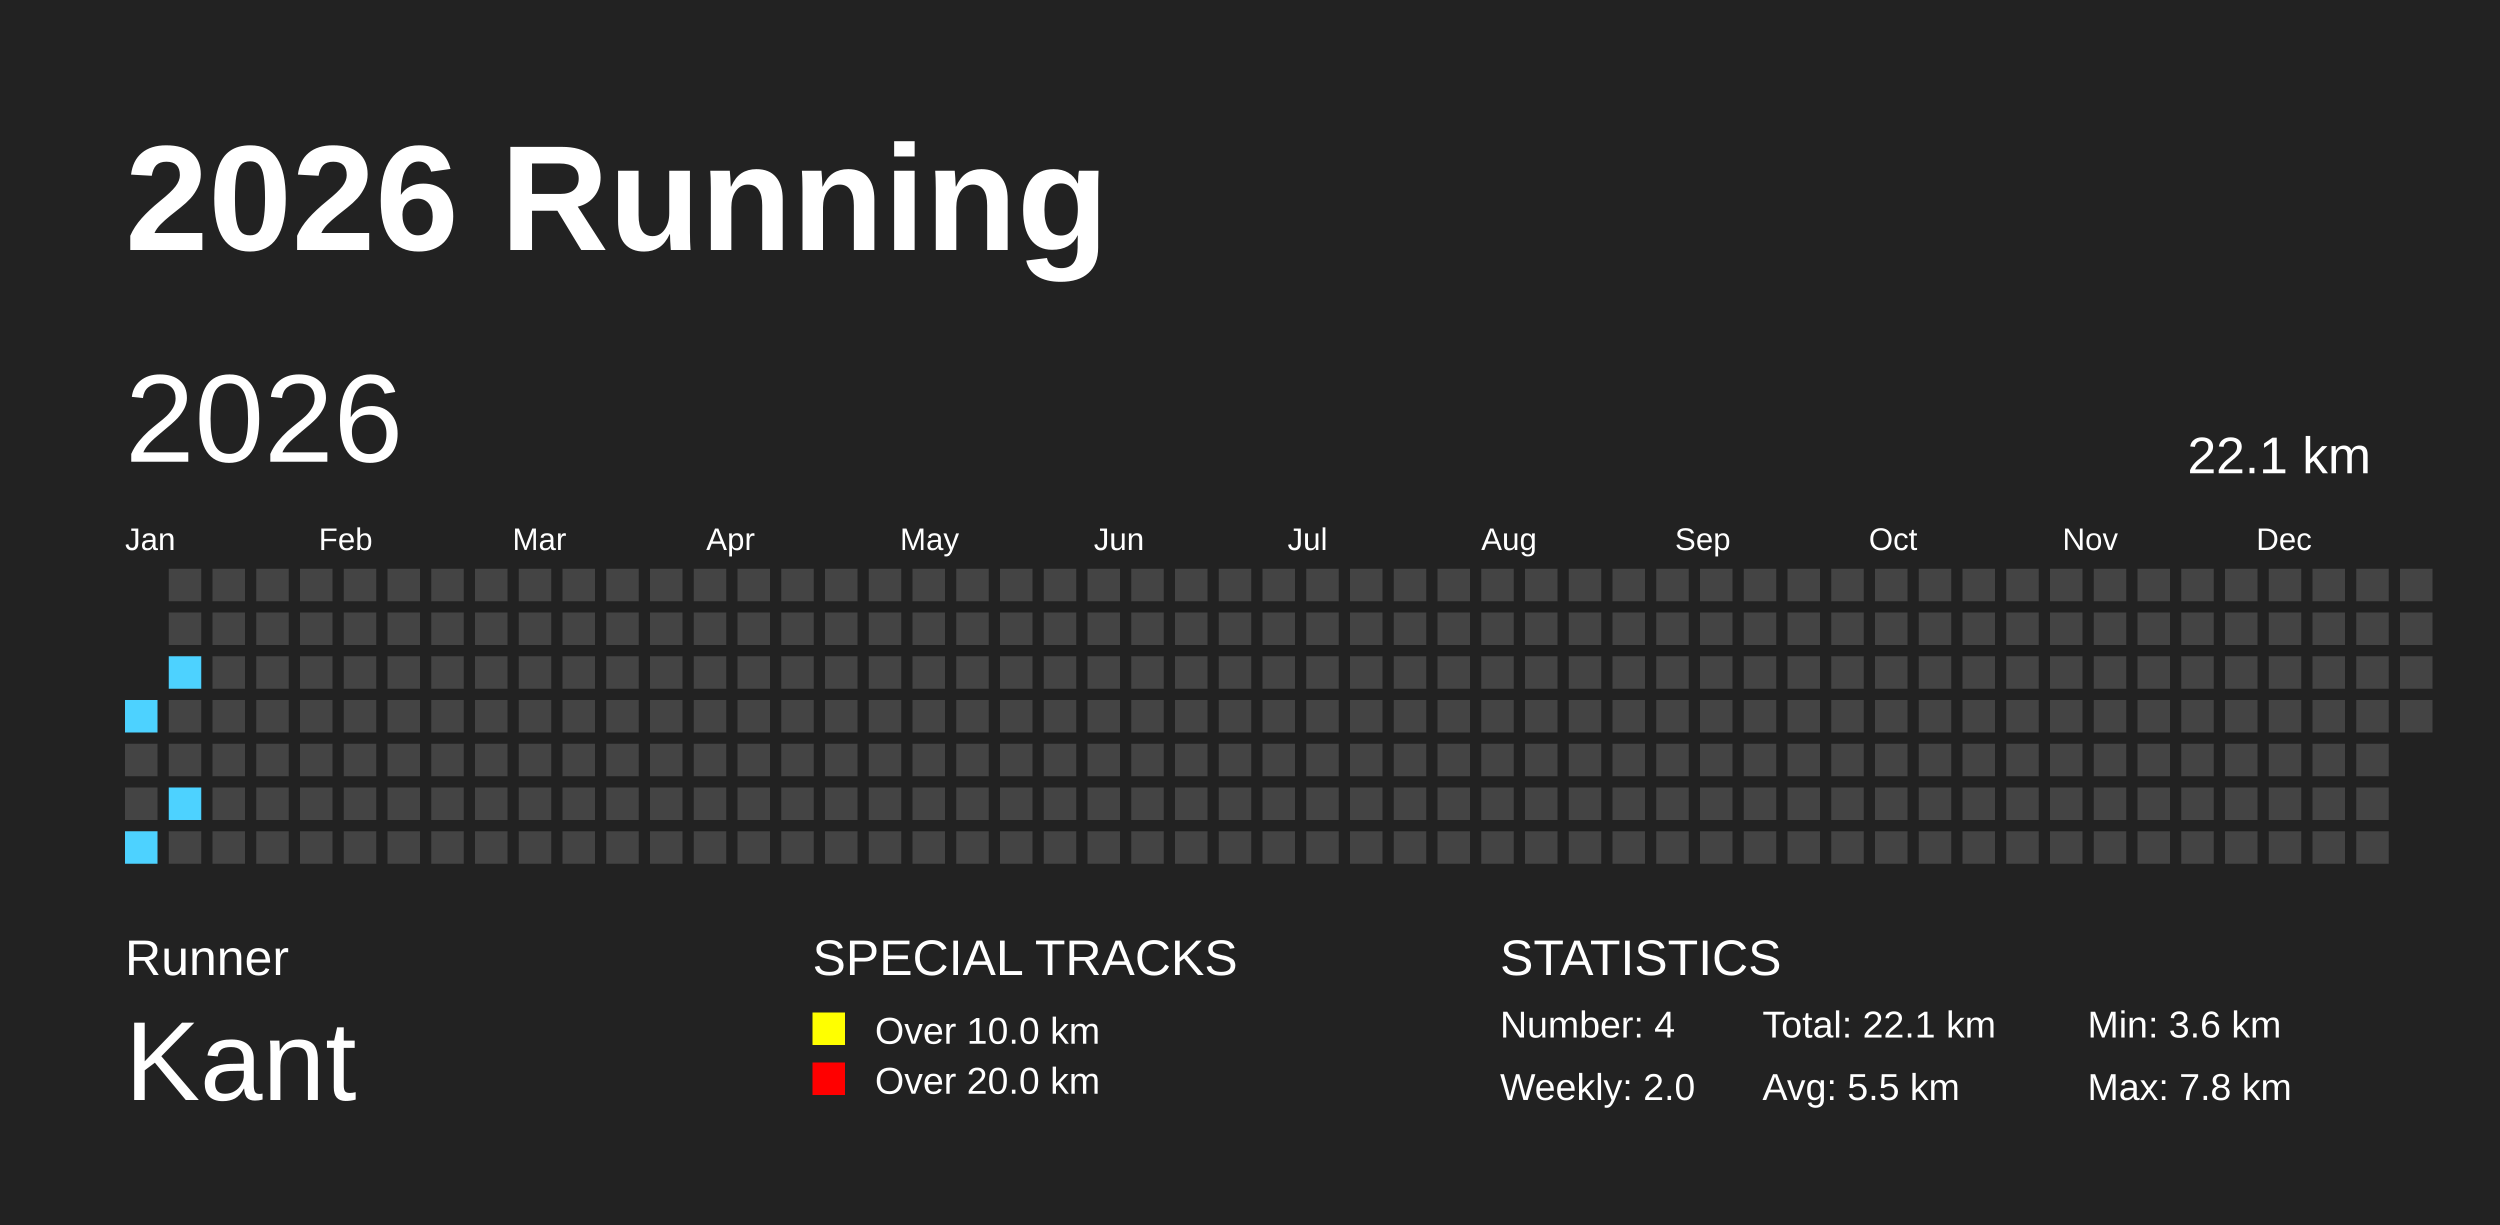
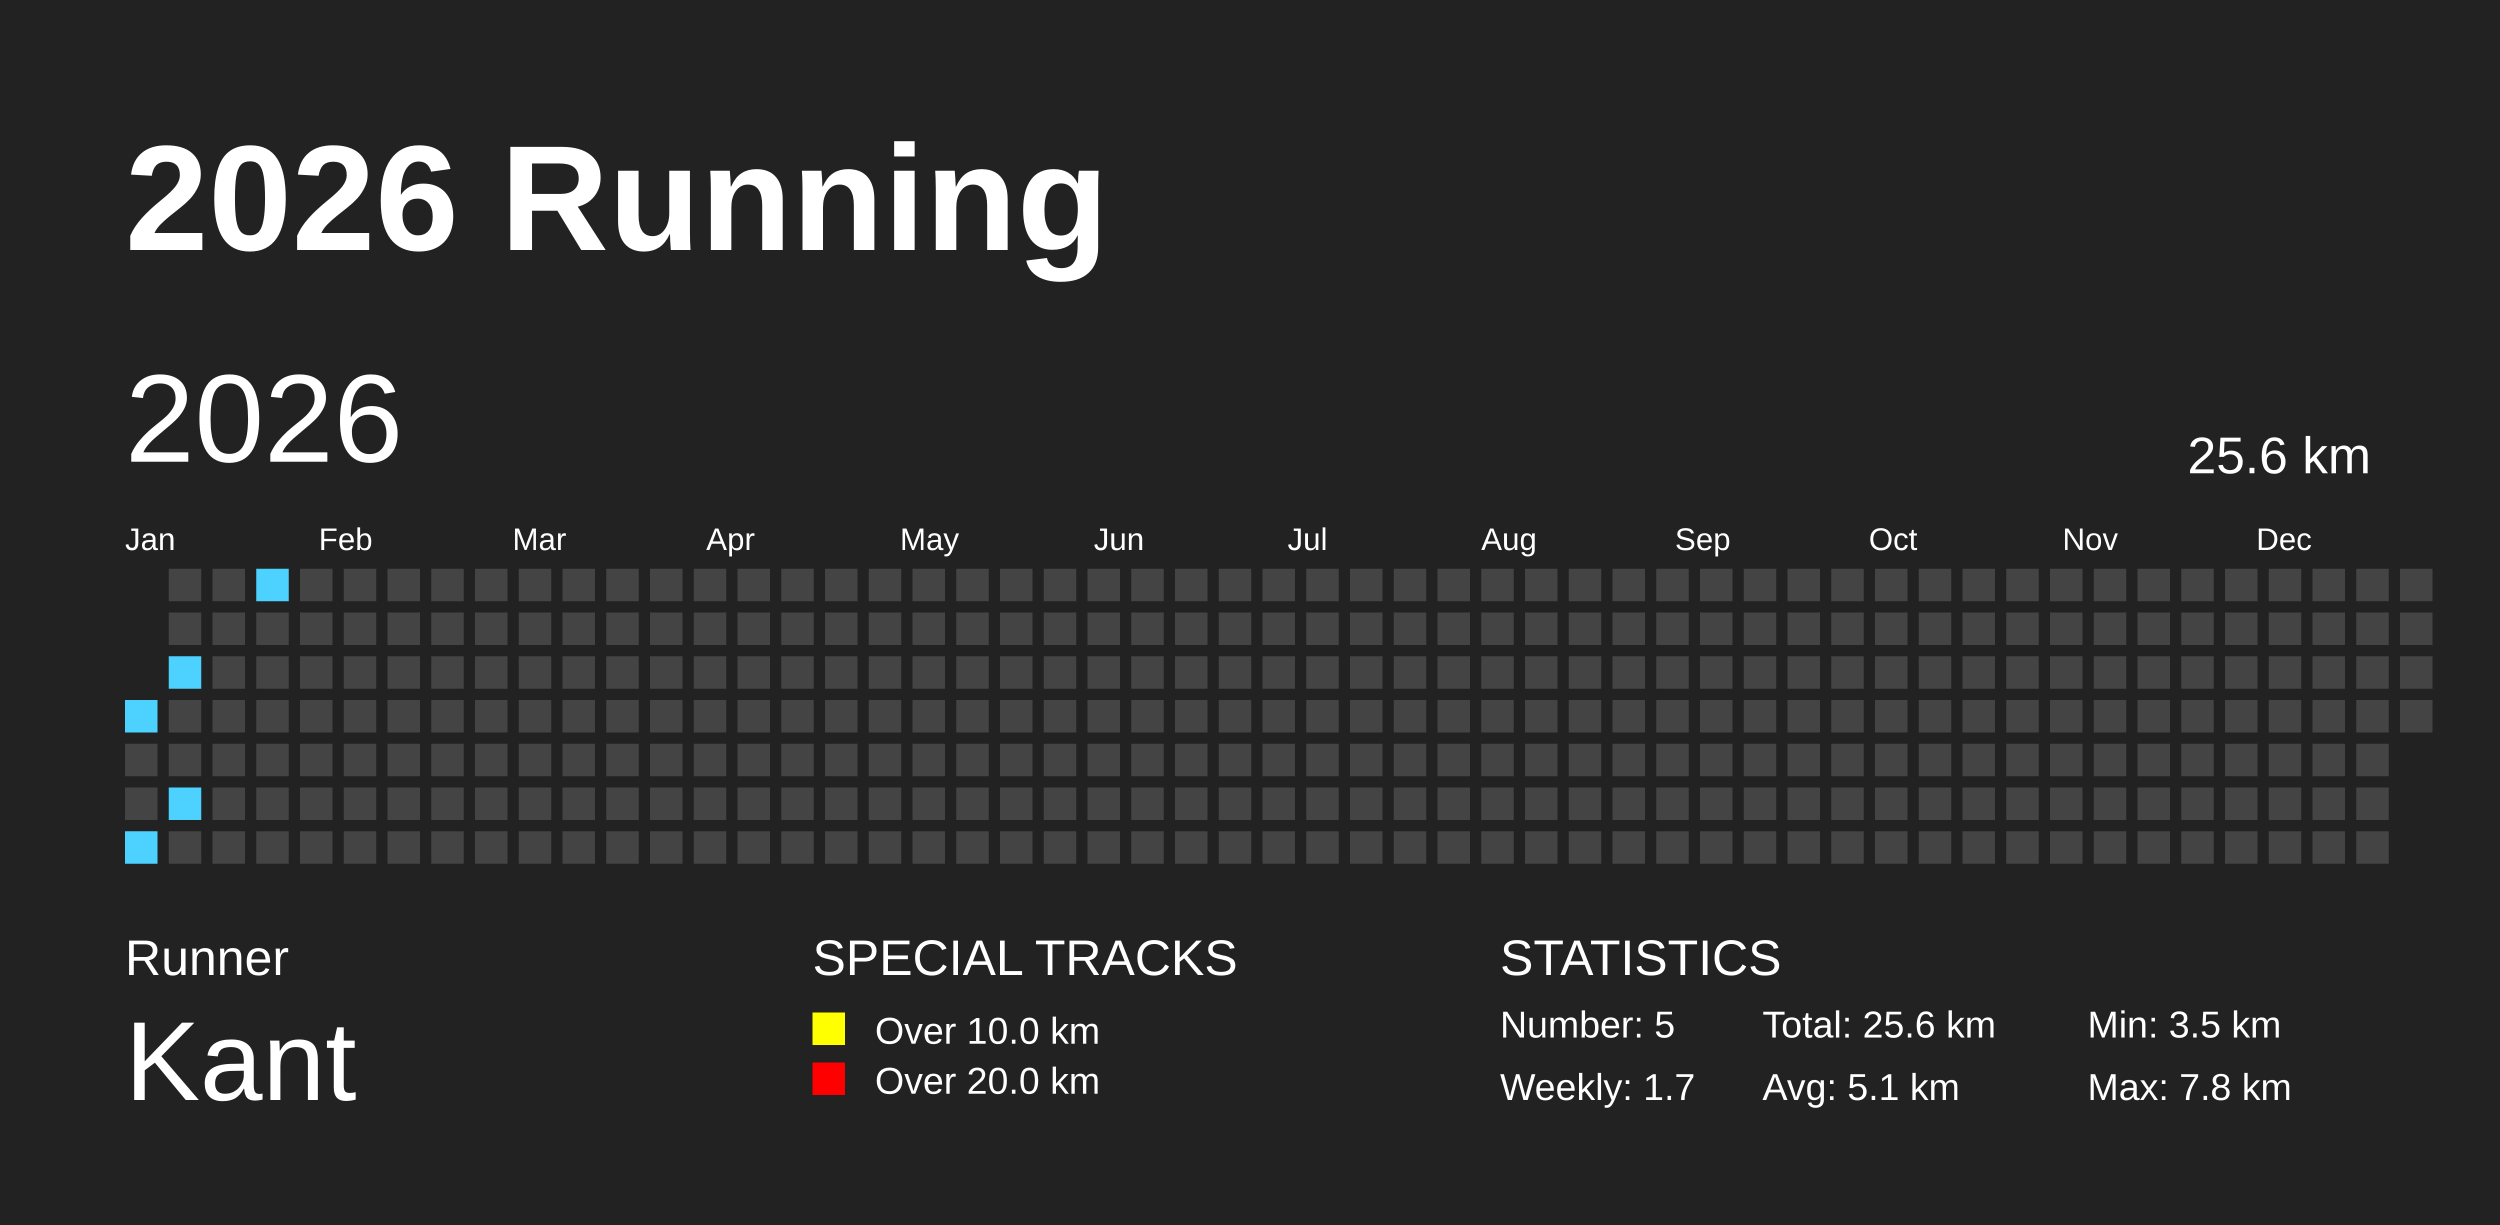
<svg xmlns="http://www.w3.org/2000/svg" baseProfile="full" height="98mm" version="1.1" viewBox="0,0,200,98" width="200mm">
  <defs />
  <rect fill="#222222" height="98" width="200" x="0" y="0" />
  <text fill="#FFFFFF" style="font-size:12px; font-family:Arial; font-weight:bold;" x="10" y="20">2026 Running</text>
  <text fill="#FFFFFF" style="font-size:4px; font-family:Arial" x="10" y="78">Runner</text>
  <text fill="#FFFFFF" style="font-size:9px; font-family:Arial" x="10" y="88">Kant</text>
  <text fill="#FFFFFF" style="font-size:4px; font-family:Arial" x="65" y="78">SPECIAL TRACKS</text>
  <rect fill="yellow" height="2.6" width="2.6" x="65" y="81" />
  <text fill="#FFFFFF" style="font-size:3px; font-family:Arial" x="70" y="83.5">Over 10.0 km</text>
  <rect fill="red" height="2.6" width="2.6" x="65" y="85" />
  <text fill="#FFFFFF" style="font-size:3px; font-family:Arial" x="70" y="87.5">Over 20.0 km</text>
  <text fill="#FFFFFF" style="font-size:4px; font-family:Arial" x="120" y="78">STATISTICS</text>
-   <text fill="#FFFFFF" style="font-size:3px; font-family:Arial" x="120" y="83">Number: 4</text>
-   <text fill="#FFFFFF" style="font-size:3px; font-family:Arial" x="120" y="88">Weekly: 2.0</text>
-   <text fill="#FFFFFF" style="font-size:3px; font-family:Arial" x="141" y="83">Total: 22.1 km</text>
-   <text fill="#FFFFFF" style="font-size:3px; font-family:Arial" x="141" y="88">Avg: 5.5 km</text>
-   <text fill="#FFFFFF" style="font-size:3px; font-family:Arial" x="167" y="83">Min: 3.6 km</text>
+   <text fill="#FFFFFF" style="font-size:3px; font-family:Arial" x="120" y="83">Number: 5</text>
+   <text fill="#FFFFFF" style="font-size:3px; font-family:Arial" x="120" y="88">Weekly: 1.7</text>
+   <text fill="#FFFFFF" style="font-size:3px; font-family:Arial" x="141" y="83">Total: 25.6 km</text>
+   <text fill="#FFFFFF" style="font-size:3px; font-family:Arial" x="141" y="88">Avg: 5.1 km</text>
+   <text fill="#FFFFFF" style="font-size:3px; font-family:Arial" x="167" y="83">Min: 3.5 km</text>
  <text fill="#FFFFFF" style="font-size:3px; font-family:Arial" x="167" y="88">Max: 7.8 km</text>
  <text dominant-baseline="hanging" fill="#FFFFFF" style="font-size:10.0px; font-family:Arial;" x="10" y="30">2026</text>
-   <text dominant-baseline="hanging" fill="#FFFFFF" style="font-size:4.125px; font-family:Arial;" x="175" y="35">22.1 km</text>
+   <text dominant-baseline="hanging" fill="#FFFFFF" style="font-size:4.125px; font-family:Arial;" x="175" y="35">25.6 km</text>
  <text fill="#FFFFFF" style="font-size:2.5px; font-family:Arial" x="10.0" y="44">Jan</text>
  <text fill="#FFFFFF" style="font-size:2.5px; font-family:Arial" x="25.5" y="44">Feb</text>
  <text fill="#FFFFFF" style="font-size:2.5px; font-family:Arial" x="41.0" y="44">Mar</text>
  <text fill="#FFFFFF" style="font-size:2.5px; font-family:Arial" x="56.5" y="44">Apr</text>
  <text fill="#FFFFFF" style="font-size:2.5px; font-family:Arial" x="72.0" y="44">May</text>
  <text fill="#FFFFFF" style="font-size:2.5px; font-family:Arial" x="87.5" y="44">Jun</text>
  <text fill="#FFFFFF" style="font-size:2.5px; font-family:Arial" x="103.0" y="44">Jul</text>
  <text fill="#FFFFFF" style="font-size:2.5px; font-family:Arial" x="118.5" y="44">Aug</text>
  <text fill="#FFFFFF" style="font-size:2.5px; font-family:Arial" x="134.0" y="44">Sep</text>
  <text fill="#FFFFFF" style="font-size:2.5px; font-family:Arial" x="149.5" y="44">Oct</text>
  <text fill="#FFFFFF" style="font-size:2.5px; font-family:Arial" x="165.0" y="44">Nov</text>
  <text fill="#FFFFFF" style="font-size:2.5px; font-family:Arial" x="180.5" y="44">Dec</text>
  <rect fill="#4DD2FF" height="2.6" width="2.6" x="10.0" y="56.0" />
  <rect fill="#444444" height="2.6" width="2.6" x="10.0" y="59.5" />
  <rect fill="#444444" height="2.6" width="2.6" x="10.0" y="63.0" />
  <rect fill="#4DD2FF" height="2.6" width="2.6" x="10.0" y="66.5" />
  <rect fill="#444444" height="2.6" width="2.6" x="13.5" y="45.5" />
  <rect fill="#444444" height="2.6" width="2.6" x="13.5" y="49.0" />
  <rect fill="#4DD2FF" height="2.6" width="2.6" x="13.5" y="52.5" />
  <rect fill="#444444" height="2.6" width="2.6" x="13.5" y="56.0" />
  <rect fill="#444444" height="2.6" width="2.6" x="13.5" y="59.5" />
  <rect fill="#4DD2FF" height="2.6" width="2.6" x="13.5" y="63.0" />
  <rect fill="#444444" height="2.6" width="2.6" x="13.5" y="66.5" />
  <rect fill="#444444" height="2.6" width="2.6" x="17.0" y="45.5" />
  <rect fill="#444444" height="2.6" width="2.6" x="17.0" y="49.0" />
  <rect fill="#444444" height="2.6" width="2.6" x="17.0" y="52.5" />
  <rect fill="#444444" height="2.6" width="2.6" x="17.0" y="56.0" />
  <rect fill="#444444" height="2.6" width="2.6" x="17.0" y="59.5" />
  <rect fill="#444444" height="2.6" width="2.6" x="17.0" y="63.0" />
  <rect fill="#444444" height="2.6" width="2.6" x="17.0" y="66.5" />
-   <rect fill="#444444" height="2.6" width="2.6" x="20.5" y="45.5" />
+   <rect fill="#4DD2FF" height="2.6" width="2.6" x="20.5" y="45.5" />
  <rect fill="#444444" height="2.6" width="2.6" x="20.5" y="49.0" />
  <rect fill="#444444" height="2.6" width="2.6" x="20.5" y="52.5" />
  <rect fill="#444444" height="2.6" width="2.6" x="20.5" y="56.0" />
  <rect fill="#444444" height="2.6" width="2.6" x="20.5" y="59.5" />
  <rect fill="#444444" height="2.6" width="2.6" x="20.5" y="63.0" />
  <rect fill="#444444" height="2.6" width="2.6" x="20.5" y="66.5" />
  <rect fill="#444444" height="2.6" width="2.6" x="24.0" y="45.5" />
  <rect fill="#444444" height="2.6" width="2.6" x="24.0" y="49.0" />
  <rect fill="#444444" height="2.6" width="2.6" x="24.0" y="52.5" />
  <rect fill="#444444" height="2.6" width="2.6" x="24.0" y="56.0" />
  <rect fill="#444444" height="2.6" width="2.6" x="24.0" y="59.5" />
  <rect fill="#444444" height="2.6" width="2.6" x="24.0" y="63.0" />
  <rect fill="#444444" height="2.6" width="2.6" x="24.0" y="66.5" />
  <rect fill="#444444" height="2.6" width="2.6" x="27.5" y="45.5" />
  <rect fill="#444444" height="2.6" width="2.6" x="27.5" y="49.0" />
  <rect fill="#444444" height="2.6" width="2.6" x="27.5" y="52.5" />
  <rect fill="#444444" height="2.6" width="2.6" x="27.5" y="56.0" />
  <rect fill="#444444" height="2.6" width="2.6" x="27.5" y="59.5" />
  <rect fill="#444444" height="2.6" width="2.6" x="27.5" y="63.0" />
  <rect fill="#444444" height="2.6" width="2.6" x="27.5" y="66.5" />
  <rect fill="#444444" height="2.6" width="2.6" x="31.0" y="45.5" />
  <rect fill="#444444" height="2.6" width="2.6" x="31.0" y="49.0" />
  <rect fill="#444444" height="2.6" width="2.6" x="31.0" y="52.5" />
  <rect fill="#444444" height="2.6" width="2.6" x="31.0" y="56.0" />
  <rect fill="#444444" height="2.6" width="2.6" x="31.0" y="59.5" />
  <rect fill="#444444" height="2.6" width="2.6" x="31.0" y="63.0" />
  <rect fill="#444444" height="2.6" width="2.6" x="31.0" y="66.5" />
  <rect fill="#444444" height="2.6" width="2.6" x="34.5" y="45.5" />
  <rect fill="#444444" height="2.6" width="2.6" x="34.5" y="49.0" />
  <rect fill="#444444" height="2.6" width="2.6" x="34.5" y="52.5" />
  <rect fill="#444444" height="2.6" width="2.6" x="34.5" y="56.0" />
  <rect fill="#444444" height="2.6" width="2.6" x="34.5" y="59.5" />
  <rect fill="#444444" height="2.6" width="2.6" x="34.5" y="63.0" />
  <rect fill="#444444" height="2.6" width="2.6" x="34.5" y="66.5" />
  <rect fill="#444444" height="2.6" width="2.6" x="38.0" y="45.5" />
  <rect fill="#444444" height="2.6" width="2.6" x="38.0" y="49.0" />
  <rect fill="#444444" height="2.6" width="2.6" x="38.0" y="52.5" />
  <rect fill="#444444" height="2.6" width="2.6" x="38.0" y="56.0" />
  <rect fill="#444444" height="2.6" width="2.6" x="38.0" y="59.5" />
  <rect fill="#444444" height="2.6" width="2.6" x="38.0" y="63.0" />
  <rect fill="#444444" height="2.6" width="2.6" x="38.0" y="66.5" />
  <rect fill="#444444" height="2.6" width="2.6" x="41.5" y="45.5" />
  <rect fill="#444444" height="2.6" width="2.6" x="41.5" y="49.0" />
  <rect fill="#444444" height="2.6" width="2.6" x="41.5" y="52.5" />
  <rect fill="#444444" height="2.6" width="2.6" x="41.5" y="56.0" />
  <rect fill="#444444" height="2.6" width="2.6" x="41.5" y="59.5" />
  <rect fill="#444444" height="2.6" width="2.6" x="41.5" y="63.0" />
  <rect fill="#444444" height="2.6" width="2.6" x="41.5" y="66.5" />
  <rect fill="#444444" height="2.6" width="2.6" x="45.0" y="45.5" />
  <rect fill="#444444" height="2.6" width="2.6" x="45.0" y="49.0" />
  <rect fill="#444444" height="2.6" width="2.6" x="45.0" y="52.5" />
  <rect fill="#444444" height="2.6" width="2.6" x="45.0" y="56.0" />
  <rect fill="#444444" height="2.6" width="2.6" x="45.0" y="59.5" />
  <rect fill="#444444" height="2.6" width="2.6" x="45.0" y="63.0" />
  <rect fill="#444444" height="2.6" width="2.6" x="45.0" y="66.5" />
  <rect fill="#444444" height="2.6" width="2.6" x="48.5" y="45.5" />
  <rect fill="#444444" height="2.6" width="2.6" x="48.5" y="49.0" />
  <rect fill="#444444" height="2.6" width="2.6" x="48.5" y="52.5" />
  <rect fill="#444444" height="2.6" width="2.6" x="48.5" y="56.0" />
  <rect fill="#444444" height="2.6" width="2.6" x="48.5" y="59.5" />
  <rect fill="#444444" height="2.6" width="2.6" x="48.5" y="63.0" />
  <rect fill="#444444" height="2.6" width="2.6" x="48.5" y="66.5" />
  <rect fill="#444444" height="2.6" width="2.6" x="52.0" y="45.5" />
  <rect fill="#444444" height="2.6" width="2.6" x="52.0" y="49.0" />
  <rect fill="#444444" height="2.6" width="2.6" x="52.0" y="52.5" />
  <rect fill="#444444" height="2.6" width="2.6" x="52.0" y="56.0" />
  <rect fill="#444444" height="2.6" width="2.6" x="52.0" y="59.5" />
  <rect fill="#444444" height="2.6" width="2.6" x="52.0" y="63.0" />
  <rect fill="#444444" height="2.6" width="2.6" x="52.0" y="66.5" />
  <rect fill="#444444" height="2.6" width="2.6" x="55.5" y="45.5" />
  <rect fill="#444444" height="2.6" width="2.6" x="55.5" y="49.0" />
  <rect fill="#444444" height="2.6" width="2.6" x="55.5" y="52.5" />
  <rect fill="#444444" height="2.6" width="2.6" x="55.5" y="56.0" />
  <rect fill="#444444" height="2.6" width="2.6" x="55.5" y="59.5" />
  <rect fill="#444444" height="2.6" width="2.6" x="55.5" y="63.0" />
  <rect fill="#444444" height="2.6" width="2.6" x="55.5" y="66.5" />
  <rect fill="#444444" height="2.6" width="2.6" x="59.0" y="45.5" />
  <rect fill="#444444" height="2.6" width="2.6" x="59.0" y="49.0" />
  <rect fill="#444444" height="2.6" width="2.6" x="59.0" y="52.5" />
  <rect fill="#444444" height="2.6" width="2.6" x="59.0" y="56.0" />
  <rect fill="#444444" height="2.6" width="2.6" x="59.0" y="59.5" />
  <rect fill="#444444" height="2.6" width="2.6" x="59.0" y="63.0" />
  <rect fill="#444444" height="2.6" width="2.6" x="59.0" y="66.5" />
  <rect fill="#444444" height="2.6" width="2.6" x="62.5" y="45.5" />
  <rect fill="#444444" height="2.6" width="2.6" x="62.5" y="49.0" />
  <rect fill="#444444" height="2.6" width="2.6" x="62.5" y="52.5" />
  <rect fill="#444444" height="2.6" width="2.6" x="62.5" y="56.0" />
  <rect fill="#444444" height="2.6" width="2.6" x="62.5" y="59.5" />
  <rect fill="#444444" height="2.6" width="2.6" x="62.5" y="63.0" />
  <rect fill="#444444" height="2.6" width="2.6" x="62.5" y="66.5" />
  <rect fill="#444444" height="2.6" width="2.6" x="66.0" y="45.5" />
  <rect fill="#444444" height="2.6" width="2.6" x="66.0" y="49.0" />
  <rect fill="#444444" height="2.6" width="2.6" x="66.0" y="52.5" />
  <rect fill="#444444" height="2.6" width="2.6" x="66.0" y="56.0" />
  <rect fill="#444444" height="2.6" width="2.6" x="66.0" y="59.5" />
  <rect fill="#444444" height="2.6" width="2.6" x="66.0" y="63.0" />
  <rect fill="#444444" height="2.6" width="2.6" x="66.0" y="66.5" />
  <rect fill="#444444" height="2.6" width="2.6" x="69.5" y="45.5" />
  <rect fill="#444444" height="2.6" width="2.6" x="69.5" y="49.0" />
  <rect fill="#444444" height="2.6" width="2.6" x="69.5" y="52.5" />
  <rect fill="#444444" height="2.6" width="2.6" x="69.5" y="56.0" />
  <rect fill="#444444" height="2.6" width="2.6" x="69.5" y="59.5" />
  <rect fill="#444444" height="2.6" width="2.6" x="69.5" y="63.0" />
  <rect fill="#444444" height="2.6" width="2.6" x="69.5" y="66.5" />
  <rect fill="#444444" height="2.6" width="2.6" x="73.0" y="45.5" />
  <rect fill="#444444" height="2.6" width="2.6" x="73.0" y="49.0" />
  <rect fill="#444444" height="2.6" width="2.6" x="73.0" y="52.5" />
  <rect fill="#444444" height="2.6" width="2.6" x="73.0" y="56.0" />
  <rect fill="#444444" height="2.6" width="2.6" x="73.0" y="59.5" />
  <rect fill="#444444" height="2.6" width="2.6" x="73.0" y="63.0" />
  <rect fill="#444444" height="2.6" width="2.6" x="73.0" y="66.5" />
  <rect fill="#444444" height="2.6" width="2.6" x="76.5" y="45.5" />
  <rect fill="#444444" height="2.6" width="2.6" x="76.5" y="49.0" />
  <rect fill="#444444" height="2.6" width="2.6" x="76.5" y="52.5" />
  <rect fill="#444444" height="2.6" width="2.6" x="76.5" y="56.0" />
  <rect fill="#444444" height="2.6" width="2.6" x="76.5" y="59.5" />
  <rect fill="#444444" height="2.6" width="2.6" x="76.5" y="63.0" />
  <rect fill="#444444" height="2.6" width="2.6" x="76.5" y="66.5" />
  <rect fill="#444444" height="2.6" width="2.6" x="80.0" y="45.5" />
  <rect fill="#444444" height="2.6" width="2.6" x="80.0" y="49.0" />
  <rect fill="#444444" height="2.6" width="2.6" x="80.0" y="52.5" />
  <rect fill="#444444" height="2.6" width="2.6" x="80.0" y="56.0" />
  <rect fill="#444444" height="2.6" width="2.6" x="80.0" y="59.5" />
  <rect fill="#444444" height="2.6" width="2.6" x="80.0" y="63.0" />
  <rect fill="#444444" height="2.6" width="2.6" x="80.0" y="66.5" />
  <rect fill="#444444" height="2.6" width="2.6" x="83.5" y="45.5" />
  <rect fill="#444444" height="2.6" width="2.6" x="83.5" y="49.0" />
  <rect fill="#444444" height="2.6" width="2.6" x="83.5" y="52.5" />
  <rect fill="#444444" height="2.6" width="2.6" x="83.5" y="56.0" />
  <rect fill="#444444" height="2.6" width="2.6" x="83.5" y="59.5" />
  <rect fill="#444444" height="2.6" width="2.6" x="83.5" y="63.0" />
  <rect fill="#444444" height="2.6" width="2.6" x="83.5" y="66.5" />
  <rect fill="#444444" height="2.6" width="2.6" x="87.0" y="45.5" />
  <rect fill="#444444" height="2.6" width="2.6" x="87.0" y="49.0" />
  <rect fill="#444444" height="2.6" width="2.6" x="87.0" y="52.5" />
  <rect fill="#444444" height="2.6" width="2.6" x="87.0" y="56.0" />
  <rect fill="#444444" height="2.6" width="2.6" x="87.0" y="59.5" />
  <rect fill="#444444" height="2.6" width="2.6" x="87.0" y="63.0" />
  <rect fill="#444444" height="2.6" width="2.6" x="87.0" y="66.5" />
  <rect fill="#444444" height="2.6" width="2.6" x="90.5" y="45.5" />
  <rect fill="#444444" height="2.6" width="2.6" x="90.5" y="49.0" />
  <rect fill="#444444" height="2.6" width="2.6" x="90.5" y="52.5" />
  <rect fill="#444444" height="2.6" width="2.6" x="90.5" y="56.0" />
  <rect fill="#444444" height="2.6" width="2.6" x="90.5" y="59.5" />
  <rect fill="#444444" height="2.6" width="2.6" x="90.5" y="63.0" />
  <rect fill="#444444" height="2.6" width="2.6" x="90.5" y="66.5" />
  <rect fill="#444444" height="2.6" width="2.6" x="94.0" y="45.5" />
  <rect fill="#444444" height="2.6" width="2.6" x="94.0" y="49.0" />
  <rect fill="#444444" height="2.6" width="2.6" x="94.0" y="52.5" />
  <rect fill="#444444" height="2.6" width="2.6" x="94.0" y="56.0" />
  <rect fill="#444444" height="2.6" width="2.6" x="94.0" y="59.5" />
  <rect fill="#444444" height="2.6" width="2.6" x="94.0" y="63.0" />
  <rect fill="#444444" height="2.6" width="2.6" x="94.0" y="66.5" />
  <rect fill="#444444" height="2.6" width="2.6" x="97.5" y="45.5" />
  <rect fill="#444444" height="2.6" width="2.6" x="97.5" y="49.0" />
  <rect fill="#444444" height="2.6" width="2.6" x="97.5" y="52.5" />
  <rect fill="#444444" height="2.6" width="2.6" x="97.5" y="56.0" />
  <rect fill="#444444" height="2.6" width="2.6" x="97.5" y="59.5" />
  <rect fill="#444444" height="2.6" width="2.6" x="97.5" y="63.0" />
  <rect fill="#444444" height="2.6" width="2.6" x="97.5" y="66.5" />
  <rect fill="#444444" height="2.6" width="2.6" x="101.0" y="45.5" />
  <rect fill="#444444" height="2.6" width="2.6" x="101.0" y="49.0" />
  <rect fill="#444444" height="2.6" width="2.6" x="101.0" y="52.5" />
  <rect fill="#444444" height="2.6" width="2.6" x="101.0" y="56.0" />
  <rect fill="#444444" height="2.6" width="2.6" x="101.0" y="59.5" />
  <rect fill="#444444" height="2.6" width="2.6" x="101.0" y="63.0" />
  <rect fill="#444444" height="2.6" width="2.6" x="101.0" y="66.5" />
  <rect fill="#444444" height="2.6" width="2.6" x="104.5" y="45.5" />
  <rect fill="#444444" height="2.6" width="2.6" x="104.5" y="49.0" />
  <rect fill="#444444" height="2.6" width="2.6" x="104.5" y="52.5" />
  <rect fill="#444444" height="2.6" width="2.6" x="104.5" y="56.0" />
  <rect fill="#444444" height="2.6" width="2.6" x="104.5" y="59.5" />
  <rect fill="#444444" height="2.6" width="2.6" x="104.5" y="63.0" />
  <rect fill="#444444" height="2.6" width="2.6" x="104.5" y="66.5" />
  <rect fill="#444444" height="2.6" width="2.6" x="108.0" y="45.5" />
  <rect fill="#444444" height="2.6" width="2.6" x="108.0" y="49.0" />
  <rect fill="#444444" height="2.6" width="2.6" x="108.0" y="52.5" />
  <rect fill="#444444" height="2.6" width="2.6" x="108.0" y="56.0" />
  <rect fill="#444444" height="2.6" width="2.6" x="108.0" y="59.5" />
  <rect fill="#444444" height="2.6" width="2.6" x="108.0" y="63.0" />
  <rect fill="#444444" height="2.6" width="2.6" x="108.0" y="66.5" />
  <rect fill="#444444" height="2.6" width="2.6" x="111.5" y="45.5" />
  <rect fill="#444444" height="2.6" width="2.6" x="111.5" y="49.0" />
  <rect fill="#444444" height="2.6" width="2.6" x="111.5" y="52.5" />
  <rect fill="#444444" height="2.6" width="2.6" x="111.5" y="56.0" />
  <rect fill="#444444" height="2.6" width="2.6" x="111.5" y="59.5" />
  <rect fill="#444444" height="2.6" width="2.6" x="111.5" y="63.0" />
  <rect fill="#444444" height="2.6" width="2.6" x="111.5" y="66.5" />
  <rect fill="#444444" height="2.6" width="2.6" x="115.0" y="45.5" />
  <rect fill="#444444" height="2.6" width="2.6" x="115.0" y="49.0" />
  <rect fill="#444444" height="2.6" width="2.6" x="115.0" y="52.5" />
  <rect fill="#444444" height="2.6" width="2.6" x="115.0" y="56.0" />
  <rect fill="#444444" height="2.6" width="2.6" x="115.0" y="59.5" />
  <rect fill="#444444" height="2.6" width="2.6" x="115.0" y="63.0" />
  <rect fill="#444444" height="2.6" width="2.6" x="115.0" y="66.5" />
  <rect fill="#444444" height="2.6" width="2.6" x="118.5" y="45.5" />
  <rect fill="#444444" height="2.6" width="2.6" x="118.5" y="49.0" />
  <rect fill="#444444" height="2.6" width="2.6" x="118.5" y="52.5" />
  <rect fill="#444444" height="2.6" width="2.6" x="118.5" y="56.0" />
  <rect fill="#444444" height="2.6" width="2.6" x="118.5" y="59.5" />
  <rect fill="#444444" height="2.6" width="2.6" x="118.5" y="63.0" />
  <rect fill="#444444" height="2.6" width="2.6" x="118.5" y="66.5" />
  <rect fill="#444444" height="2.6" width="2.6" x="122.0" y="45.5" />
  <rect fill="#444444" height="2.6" width="2.6" x="122.0" y="49.0" />
  <rect fill="#444444" height="2.6" width="2.6" x="122.0" y="52.5" />
  <rect fill="#444444" height="2.6" width="2.6" x="122.0" y="56.0" />
  <rect fill="#444444" height="2.6" width="2.6" x="122.0" y="59.5" />
  <rect fill="#444444" height="2.6" width="2.6" x="122.0" y="63.0" />
  <rect fill="#444444" height="2.6" width="2.6" x="122.0" y="66.5" />
  <rect fill="#444444" height="2.6" width="2.6" x="125.5" y="45.5" />
  <rect fill="#444444" height="2.6" width="2.6" x="125.5" y="49.0" />
  <rect fill="#444444" height="2.6" width="2.6" x="125.5" y="52.5" />
  <rect fill="#444444" height="2.6" width="2.6" x="125.5" y="56.0" />
  <rect fill="#444444" height="2.6" width="2.6" x="125.5" y="59.5" />
  <rect fill="#444444" height="2.6" width="2.6" x="125.5" y="63.0" />
  <rect fill="#444444" height="2.6" width="2.6" x="125.5" y="66.5" />
  <rect fill="#444444" height="2.6" width="2.6" x="129.0" y="45.5" />
  <rect fill="#444444" height="2.6" width="2.6" x="129.0" y="49.0" />
  <rect fill="#444444" height="2.6" width="2.6" x="129.0" y="52.5" />
  <rect fill="#444444" height="2.6" width="2.6" x="129.0" y="56.0" />
  <rect fill="#444444" height="2.6" width="2.6" x="129.0" y="59.5" />
  <rect fill="#444444" height="2.6" width="2.6" x="129.0" y="63.0" />
  <rect fill="#444444" height="2.6" width="2.6" x="129.0" y="66.5" />
  <rect fill="#444444" height="2.6" width="2.6" x="132.5" y="45.5" />
  <rect fill="#444444" height="2.6" width="2.6" x="132.5" y="49.0" />
  <rect fill="#444444" height="2.6" width="2.6" x="132.5" y="52.5" />
  <rect fill="#444444" height="2.6" width="2.6" x="132.5" y="56.0" />
  <rect fill="#444444" height="2.6" width="2.6" x="132.5" y="59.5" />
  <rect fill="#444444" height="2.6" width="2.6" x="132.5" y="63.0" />
  <rect fill="#444444" height="2.6" width="2.6" x="132.5" y="66.5" />
  <rect fill="#444444" height="2.6" width="2.6" x="136.0" y="45.5" />
  <rect fill="#444444" height="2.6" width="2.6" x="136.0" y="49.0" />
  <rect fill="#444444" height="2.6" width="2.6" x="136.0" y="52.5" />
  <rect fill="#444444" height="2.6" width="2.6" x="136.0" y="56.0" />
  <rect fill="#444444" height="2.6" width="2.6" x="136.0" y="59.5" />
  <rect fill="#444444" height="2.6" width="2.6" x="136.0" y="63.0" />
  <rect fill="#444444" height="2.6" width="2.6" x="136.0" y="66.5" />
  <rect fill="#444444" height="2.6" width="2.6" x="139.5" y="45.5" />
  <rect fill="#444444" height="2.6" width="2.6" x="139.5" y="49.0" />
  <rect fill="#444444" height="2.6" width="2.6" x="139.5" y="52.5" />
  <rect fill="#444444" height="2.6" width="2.6" x="139.5" y="56.0" />
  <rect fill="#444444" height="2.6" width="2.6" x="139.5" y="59.5" />
  <rect fill="#444444" height="2.6" width="2.6" x="139.5" y="63.0" />
  <rect fill="#444444" height="2.6" width="2.6" x="139.5" y="66.5" />
  <rect fill="#444444" height="2.6" width="2.6" x="143.0" y="45.5" />
  <rect fill="#444444" height="2.6" width="2.6" x="143.0" y="49.0" />
  <rect fill="#444444" height="2.6" width="2.6" x="143.0" y="52.5" />
  <rect fill="#444444" height="2.6" width="2.6" x="143.0" y="56.0" />
  <rect fill="#444444" height="2.6" width="2.6" x="143.0" y="59.5" />
  <rect fill="#444444" height="2.6" width="2.6" x="143.0" y="63.0" />
  <rect fill="#444444" height="2.6" width="2.6" x="143.0" y="66.5" />
  <rect fill="#444444" height="2.6" width="2.6" x="146.5" y="45.5" />
  <rect fill="#444444" height="2.6" width="2.6" x="146.5" y="49.0" />
  <rect fill="#444444" height="2.6" width="2.6" x="146.5" y="52.5" />
  <rect fill="#444444" height="2.6" width="2.6" x="146.5" y="56.0" />
  <rect fill="#444444" height="2.6" width="2.6" x="146.5" y="59.5" />
  <rect fill="#444444" height="2.6" width="2.6" x="146.5" y="63.0" />
  <rect fill="#444444" height="2.6" width="2.6" x="146.5" y="66.5" />
  <rect fill="#444444" height="2.6" width="2.6" x="150.0" y="45.5" />
  <rect fill="#444444" height="2.6" width="2.6" x="150.0" y="49.0" />
  <rect fill="#444444" height="2.6" width="2.6" x="150.0" y="52.5" />
  <rect fill="#444444" height="2.6" width="2.6" x="150.0" y="56.0" />
  <rect fill="#444444" height="2.6" width="2.6" x="150.0" y="59.5" />
  <rect fill="#444444" height="2.6" width="2.6" x="150.0" y="63.0" />
  <rect fill="#444444" height="2.6" width="2.6" x="150.0" y="66.5" />
  <rect fill="#444444" height="2.6" width="2.6" x="153.5" y="45.5" />
  <rect fill="#444444" height="2.6" width="2.6" x="153.5" y="49.0" />
  <rect fill="#444444" height="2.6" width="2.6" x="153.5" y="52.5" />
  <rect fill="#444444" height="2.6" width="2.6" x="153.5" y="56.0" />
  <rect fill="#444444" height="2.6" width="2.6" x="153.5" y="59.5" />
  <rect fill="#444444" height="2.6" width="2.6" x="153.5" y="63.0" />
  <rect fill="#444444" height="2.6" width="2.6" x="153.5" y="66.5" />
  <rect fill="#444444" height="2.6" width="2.6" x="157.0" y="45.5" />
  <rect fill="#444444" height="2.6" width="2.6" x="157.0" y="49.0" />
  <rect fill="#444444" height="2.6" width="2.6" x="157.0" y="52.5" />
  <rect fill="#444444" height="2.6" width="2.6" x="157.0" y="56.0" />
  <rect fill="#444444" height="2.6" width="2.6" x="157.0" y="59.5" />
  <rect fill="#444444" height="2.6" width="2.6" x="157.0" y="63.0" />
  <rect fill="#444444" height="2.6" width="2.6" x="157.0" y="66.5" />
  <rect fill="#444444" height="2.6" width="2.6" x="160.5" y="45.5" />
  <rect fill="#444444" height="2.6" width="2.6" x="160.5" y="49.0" />
  <rect fill="#444444" height="2.6" width="2.6" x="160.5" y="52.5" />
  <rect fill="#444444" height="2.6" width="2.6" x="160.5" y="56.0" />
  <rect fill="#444444" height="2.6" width="2.6" x="160.5" y="59.5" />
  <rect fill="#444444" height="2.6" width="2.6" x="160.5" y="63.0" />
  <rect fill="#444444" height="2.6" width="2.6" x="160.5" y="66.5" />
  <rect fill="#444444" height="2.6" width="2.6" x="164.0" y="45.5" />
  <rect fill="#444444" height="2.6" width="2.6" x="164.0" y="49.0" />
  <rect fill="#444444" height="2.6" width="2.6" x="164.0" y="52.5" />
  <rect fill="#444444" height="2.6" width="2.6" x="164.0" y="56.0" />
  <rect fill="#444444" height="2.6" width="2.6" x="164.0" y="59.5" />
  <rect fill="#444444" height="2.6" width="2.6" x="164.0" y="63.0" />
  <rect fill="#444444" height="2.6" width="2.6" x="164.0" y="66.5" />
  <rect fill="#444444" height="2.6" width="2.6" x="167.5" y="45.5" />
  <rect fill="#444444" height="2.6" width="2.6" x="167.5" y="49.0" />
  <rect fill="#444444" height="2.6" width="2.6" x="167.5" y="52.5" />
  <rect fill="#444444" height="2.6" width="2.6" x="167.5" y="56.0" />
  <rect fill="#444444" height="2.6" width="2.6" x="167.5" y="59.5" />
  <rect fill="#444444" height="2.6" width="2.6" x="167.5" y="63.0" />
  <rect fill="#444444" height="2.6" width="2.6" x="167.5" y="66.5" />
  <rect fill="#444444" height="2.6" width="2.6" x="171.0" y="45.5" />
  <rect fill="#444444" height="2.6" width="2.6" x="171.0" y="49.0" />
  <rect fill="#444444" height="2.6" width="2.6" x="171.0" y="52.5" />
  <rect fill="#444444" height="2.6" width="2.6" x="171.0" y="56.0" />
  <rect fill="#444444" height="2.6" width="2.6" x="171.0" y="59.5" />
  <rect fill="#444444" height="2.6" width="2.6" x="171.0" y="63.0" />
  <rect fill="#444444" height="2.6" width="2.6" x="171.0" y="66.5" />
  <rect fill="#444444" height="2.6" width="2.6" x="174.5" y="45.5" />
  <rect fill="#444444" height="2.6" width="2.6" x="174.5" y="49.0" />
  <rect fill="#444444" height="2.6" width="2.6" x="174.5" y="52.5" />
  <rect fill="#444444" height="2.6" width="2.6" x="174.5" y="56.0" />
  <rect fill="#444444" height="2.6" width="2.6" x="174.5" y="59.5" />
  <rect fill="#444444" height="2.6" width="2.6" x="174.5" y="63.0" />
  <rect fill="#444444" height="2.6" width="2.6" x="174.5" y="66.5" />
  <rect fill="#444444" height="2.6" width="2.6" x="178.0" y="45.5" />
  <rect fill="#444444" height="2.6" width="2.6" x="178.0" y="49.0" />
  <rect fill="#444444" height="2.6" width="2.6" x="178.0" y="52.5" />
  <rect fill="#444444" height="2.6" width="2.6" x="178.0" y="56.0" />
  <rect fill="#444444" height="2.6" width="2.6" x="178.0" y="59.5" />
  <rect fill="#444444" height="2.6" width="2.6" x="178.0" y="63.0" />
  <rect fill="#444444" height="2.6" width="2.6" x="178.0" y="66.5" />
  <rect fill="#444444" height="2.6" width="2.6" x="181.5" y="45.5" />
  <rect fill="#444444" height="2.6" width="2.6" x="181.5" y="49.0" />
  <rect fill="#444444" height="2.6" width="2.6" x="181.5" y="52.5" />
  <rect fill="#444444" height="2.6" width="2.6" x="181.5" y="56.0" />
  <rect fill="#444444" height="2.6" width="2.6" x="181.5" y="59.5" />
  <rect fill="#444444" height="2.6" width="2.6" x="181.5" y="63.0" />
  <rect fill="#444444" height="2.6" width="2.6" x="181.5" y="66.5" />
  <rect fill="#444444" height="2.6" width="2.6" x="185.0" y="45.5" />
  <rect fill="#444444" height="2.6" width="2.6" x="185.0" y="49.0" />
  <rect fill="#444444" height="2.6" width="2.6" x="185.0" y="52.5" />
  <rect fill="#444444" height="2.6" width="2.6" x="185.0" y="56.0" />
  <rect fill="#444444" height="2.6" width="2.6" x="185.0" y="59.5" />
  <rect fill="#444444" height="2.6" width="2.6" x="185.0" y="63.0" />
  <rect fill="#444444" height="2.6" width="2.6" x="185.0" y="66.5" />
  <rect fill="#444444" height="2.6" width="2.6" x="188.5" y="45.5" />
  <rect fill="#444444" height="2.6" width="2.6" x="188.5" y="49.0" />
  <rect fill="#444444" height="2.6" width="2.6" x="188.5" y="52.5" />
  <rect fill="#444444" height="2.6" width="2.6" x="188.5" y="56.0" />
  <rect fill="#444444" height="2.6" width="2.6" x="188.5" y="59.5" />
  <rect fill="#444444" height="2.6" width="2.6" x="188.5" y="63.0" />
  <rect fill="#444444" height="2.6" width="2.6" x="188.5" y="66.5" />
  <rect fill="#444444" height="2.6" width="2.6" x="192.0" y="45.5" />
  <rect fill="#444444" height="2.6" width="2.6" x="192.0" y="49.0" />
  <rect fill="#444444" height="2.6" width="2.6" x="192.0" y="52.5" />
  <rect fill="#444444" height="2.6" width="2.6" x="192.0" y="56.0" />
</svg>
